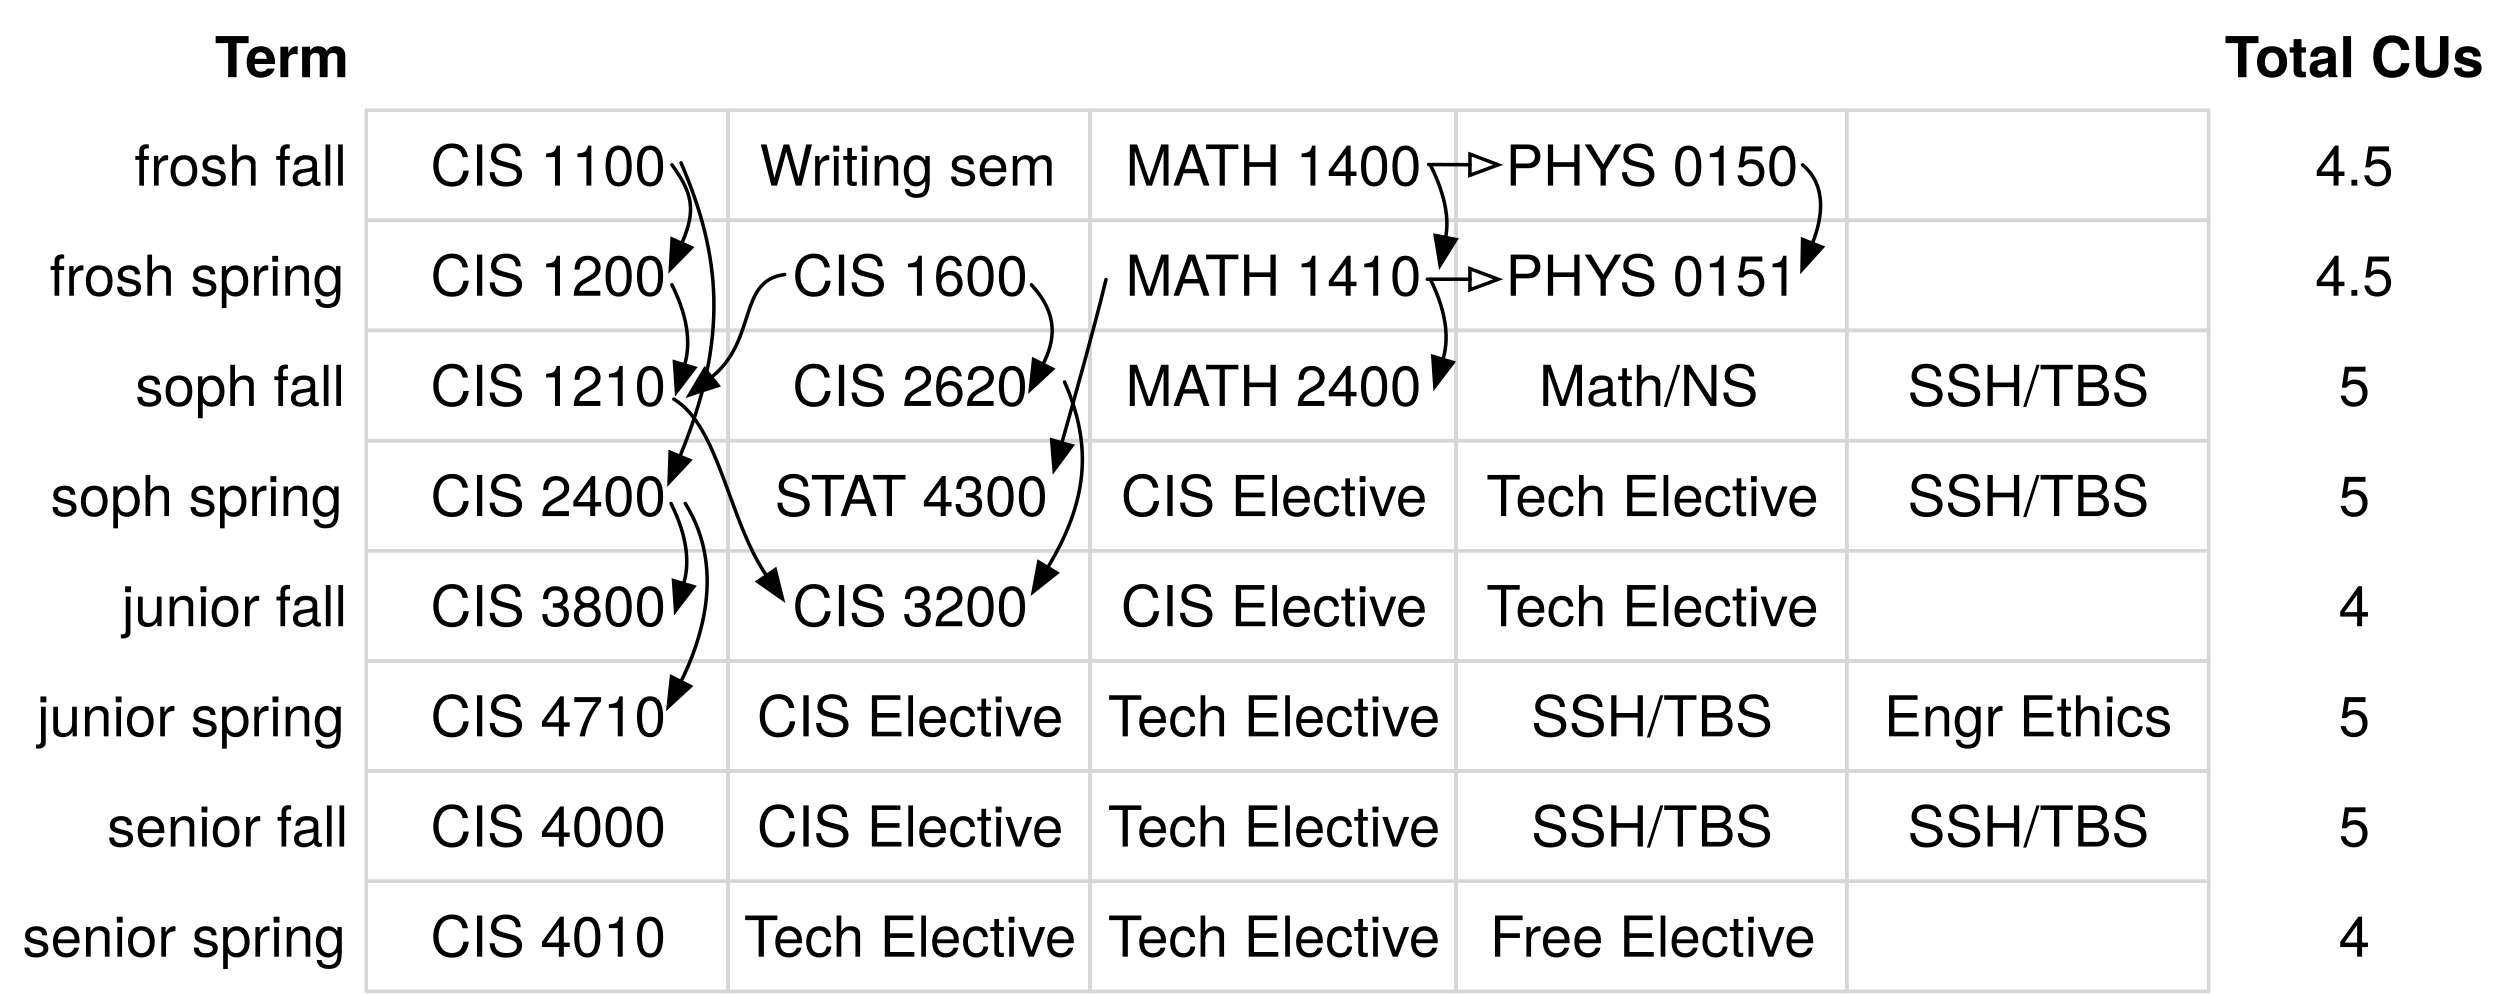
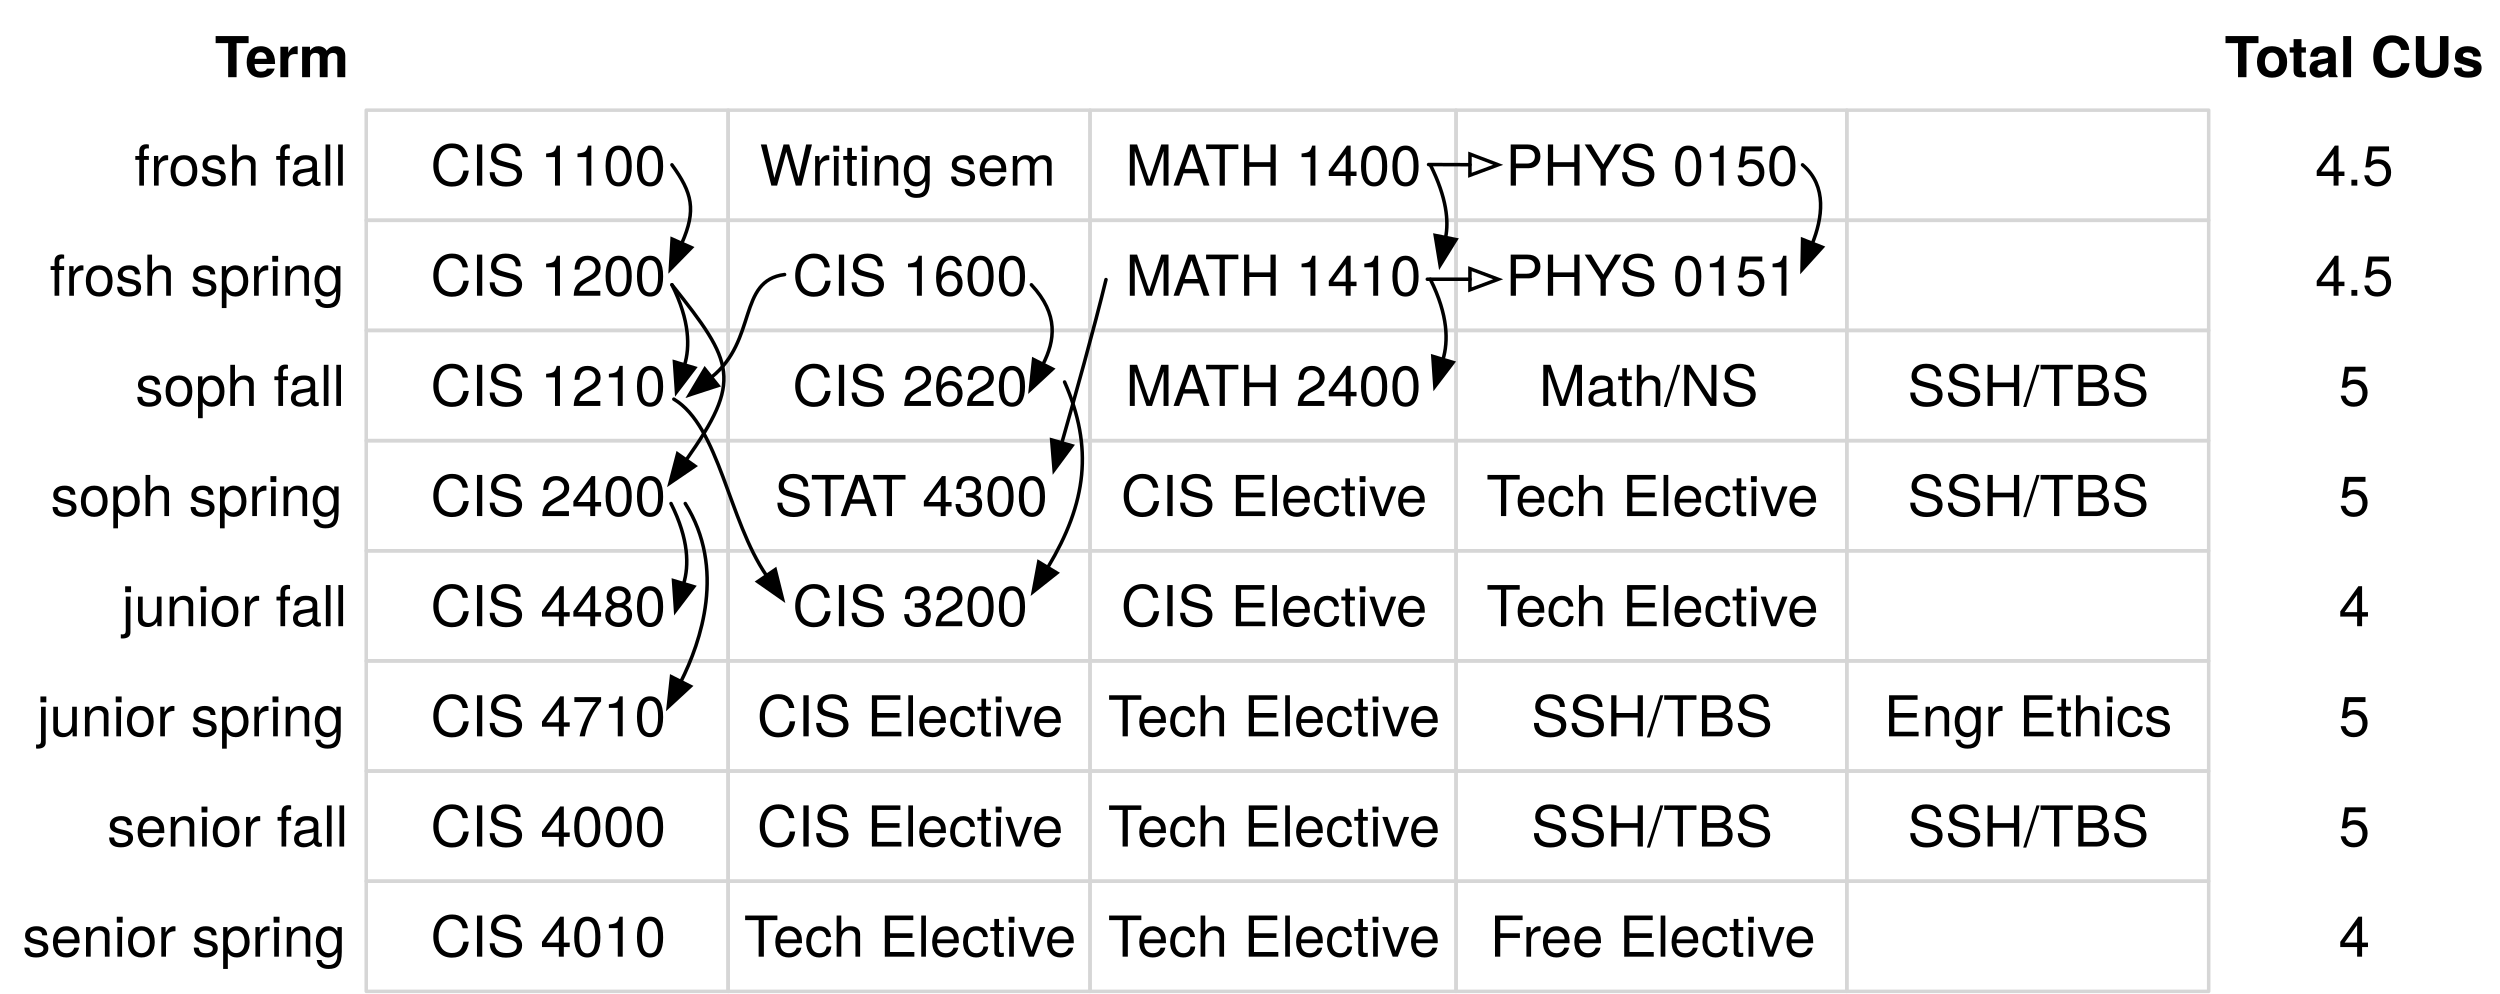
<svg xmlns="http://www.w3.org/2000/svg" version="1.1" viewBox="212.286 234.278 708.624 281.5" width="708.624" height="281.5">
  <defs>
    <marker orient="auto" overflow="visible" markerUnits="strokeWidth" id="FilledArrow_Marker" stroke-linejoin="miter" stroke-miterlimit="10" viewBox="-1 -4 10 8" markerWidth="10" markerHeight="8" color="black">
      <g>
        <path d="M 8 0 L 0 -3 L 0 3 Z" fill="currentColor" stroke="currentColor" stroke-width="1" />
      </g>
    </marker>
    <marker orient="auto" overflow="visible" markerUnits="strokeWidth" id="Arrow_Marker" stroke-linejoin="miter" stroke-miterlimit="10" viewBox="-1 -4 10 8" markerWidth="10" markerHeight="8" color="black">
      <g>
        <path d="M 8 0 L 0 -3 L 0 3 Z" fill="none" stroke="currentColor" stroke-width="1" />
      </g>
    </marker>
  </defs>
-   <g id="canvas" stroke="none" fill="none" stroke-opacity="1" stroke-dasharray="none" fill-opacity="1">
+   <g id="canvas" stroke-opacity="1" fill-opacity="1" stroke="none" fill="none" stroke-dasharray="none">
    <g id="canvas_table">
      <g id="Group_3">
        <g id="Graphic_45">
          <rect x="521.257" y="484.056" width="103.746" height="31.222" stroke="#d6d6d6" stroke-linecap="round" stroke-linejoin="round" stroke-width="1" />
          <text transform="translate(526.3144 490.4429)" fill="black">
            <tspan font-family="Helvetica Neue" font-size="16" fill="black" x="7105427e-19" y="15">Tech Elective</tspan>
          </text>
        </g>
        <g id="Graphic_52">
          <rect x="625.004" y="484.056" width="110.754" height="31.222" stroke="#d6d6d6" stroke-linecap="round" stroke-linejoin="round" stroke-width="1" />
          <text transform="translate(634.6046 490.4429)" fill="black">
            <tspan font-family="Helvetica Neue" font-size="16" fill="black" x="0" y="15">Free Elective</tspan>
          </text>
        </g>
        <g id="Graphic_62">
          <rect x="735.758" y="296.722" width="102.581" height="31.222" stroke="#d6d6d6" stroke-linecap="round" stroke-linejoin="round" stroke-width="1" />
        </g>
        <g id="Graphic_70">
          <text transform="translate(875.1761 427.9985)" fill="black">
            <tspan font-family="Helvetica Neue" font-size="16" fill="black" x="31974423e-20" y="15">5</tspan>
          </text>
        </g>
        <g id="Graphic_19">
          <rect x="316.095" y="327.945" width="102.581" height="31.222" stroke="#d6d6d6" stroke-linecap="round" stroke-linejoin="round" stroke-width="1" />
          <text transform="translate(334.3378 334.3318)" fill="black">
            <tspan font-family="Helvetica Neue" font-size="16" fill="black" x="682121e-18" y="15">CIS 1210</tspan>
          </text>
        </g>
        <g id="Graphic_67">
          <text transform="translate(875.1761 334.3318)" fill="black">
            <tspan font-family="Helvetica Neue" font-size="16" fill="black" x="31974423e-20" y="15">5</tspan>
          </text>
        </g>
        <g id="Graphic_32">
          <rect x="418.676" y="421.611" width="102.581" height="31.222" stroke="#d6d6d6" stroke-linecap="round" stroke-linejoin="round" stroke-width="1" />
          <text transform="translate(426.8627 427.9985)" fill="black">
            <tspan font-family="Helvetica Neue" font-size="16" fill="black" x="0" y="15">CIS Elective</tspan>
          </text>
        </g>
        <g id="Graphic_44">
          <rect x="521.257" y="265.5" width="103.746" height="31.222" stroke="#d6d6d6" stroke-linecap="round" stroke-linejoin="round" stroke-width="1" />
          <text transform="translate(531.3304 271.8874)" fill="black">
            <tspan font-family="Helvetica Neue" font-size="16" fill="black" x="0" y="15">MATH 1400</tspan>
          </text>
        </g>
        <g id="Graphic_30">
          <rect x="418.676" y="359.167" width="102.581" height="31.222" stroke="#d6d6d6" stroke-linecap="round" stroke-linejoin="round" stroke-width="1" />
          <text transform="translate(431.8707 365.554)" fill="black">
            <tspan font-family="Helvetica Neue" font-size="16" fill="black" x="0" y="15">STAT 4300</tspan>
          </text>
        </g>
        <g id="Graphic_51">
          <rect x="625.004" y="265.5" width="110.754" height="31.222" stroke="#d6d6d6" stroke-linecap="round" stroke-linejoin="round" stroke-width="1" />
          <text transform="translate(639.0366 271.8874)" fill="black">
            <tspan font-family="Helvetica Neue" font-size="16" fill="black" x="0" y="15">PHYS 0150</tspan>
          </text>
        </g>
        <g id="Graphic_21">
          <rect x="316.095" y="296.722" width="102.581" height="31.222" stroke="#d6d6d6" stroke-linecap="round" stroke-linejoin="round" stroke-width="1" />
          <text transform="translate(334.3378 303.1096)" fill="black">
            <tspan font-family="Helvetica Neue" font-size="16" fill="black" x="682121e-18" y="15">CIS 1200</tspan>
          </text>
        </g>
        <g id="Graphic_17">
          <text transform="translate(242.6633 459.2207)" fill="black">
            <tspan font-family="Helvetica Neue" font-size="16" fill="black" x="682121e-18" y="15">senior fall</tspan>
          </text>
        </g>
        <g id="Graphic_47">
          <rect x="625.004" y="421.611" width="110.754" height="31.222" stroke="#d6d6d6" stroke-linecap="round" stroke-linejoin="round" stroke-width="1" />
          <text transform="translate(646.3166 427.9985)" fill="black">
            <tspan font-family="Helvetica Neue" font-size="16" fill="black" x="30553338e-20" y="15">SSH/TBS</tspan>
          </text>
        </g>
        <g id="Graphic_50">
          <rect x="625.004" y="359.167" width="110.754" height="31.222" stroke="#d6d6d6" stroke-linecap="round" stroke-linejoin="round" stroke-width="1" />
          <text transform="translate(633.5646 365.554)" fill="black">
            <tspan font-family="Helvetica Neue" font-size="16" fill="black" x="7105427e-19" y="15">Tech Elective</tspan>
          </text>
        </g>
        <g id="Graphic_60">
          <rect x="735.758" y="390.389" width="102.581" height="31.222" stroke="#d6d6d6" stroke-linecap="round" stroke-linejoin="round" stroke-width="1" />
        </g>
        <g id="Graphic_29">
          <rect x="418.676" y="327.945" width="102.581" height="31.222" stroke="#d6d6d6" stroke-linecap="round" stroke-linejoin="round" stroke-width="1" />
          <text transform="translate(436.9187 334.3318)" fill="black">
            <tspan font-family="Helvetica Neue" font-size="16" fill="black" x="682121e-18" y="15">CIS 2620</tspan>
          </text>
        </g>
        <g id="Graphic_43">
          <rect x="521.257" y="421.611" width="103.746" height="31.222" stroke="#d6d6d6" stroke-linecap="round" stroke-linejoin="round" stroke-width="1" />
          <text transform="translate(526.3144 427.9985)" fill="black">
            <tspan font-family="Helvetica Neue" font-size="16" fill="black" x="7105427e-19" y="15">Tech Elective</tspan>
          </text>
        </g>
        <g id="Graphic_2">
          <text transform="translate(273.1913 240.1571)" fill="black">
            <tspan font-family="Helvetica Neue" font-weight="bold" font-size="16" fill="black" x="22737368e-19" y="16">Term</tspan>
          </text>
        </g>
        <g id="Graphic_20">
          <rect x="316.095" y="265.5" width="102.581" height="31.222" stroke="#d6d6d6" stroke-linecap="round" stroke-linejoin="round" stroke-width="1" />
          <text transform="translate(334.3378 271.8874)" fill="black">
            <tspan font-family="Helvetica Neue" font-size="16" fill="black" x="682121e-18" y="15">CIS 1100</tspan>
          </text>
        </g>
        <g id="Graphic_15">
          <text transform="translate(246.8073 396.7763)" fill="black">
            <tspan font-family="Helvetica Neue" font-size="16" fill="black" x="4689582e-19" y="15">junior fall</tspan>
          </text>
        </g>
        <g id="Graphic_59">
          <rect x="735.758" y="421.611" width="102.581" height="31.222" stroke="#d6d6d6" stroke-linecap="round" stroke-linejoin="round" stroke-width="1" />
          <text transform="translate(746.3041 427.9985)" fill="black">
            <tspan font-family="Helvetica Neue" font-size="16" fill="black" x="5968559e-19" y="15">Engr Ethics</tspan>
          </text>
        </g>
        <g id="Graphic_42">
          <rect x="521.257" y="390.389" width="103.746" height="31.222" stroke="#d6d6d6" stroke-linecap="round" stroke-linejoin="round" stroke-width="1" />
          <text transform="translate(530.0264 396.7763)" fill="black">
            <tspan font-family="Helvetica Neue" font-size="16" fill="black" x="0" y="15">CIS Elective</tspan>
          </text>
        </g>
        <g id="Graphic_49">
          <rect x="625.004" y="452.834" width="110.754" height="31.222" stroke="#d6d6d6" stroke-linecap="round" stroke-linejoin="round" stroke-width="1" />
          <text transform="translate(646.3166 459.2207)" fill="black">
            <tspan font-family="Helvetica Neue" font-size="16" fill="black" x="30553338e-20" y="15">SSH/TBS</tspan>
          </text>
        </g>
        <g id="Graphic_46">
          <rect x="625.004" y="327.945" width="110.754" height="31.222" stroke="#d6d6d6" stroke-linecap="round" stroke-linejoin="round" stroke-width="1" />
          <text transform="translate(648.5246 334.3318)" fill="black">
            <tspan font-family="Helvetica Neue" font-size="16" fill="black" x="0" y="15">Math/NS</tspan>
          </text>
        </g>
        <g id="Graphic_34">
          <rect x="418.676" y="484.056" width="102.581" height="31.222" stroke="#d6d6d6" stroke-linecap="round" stroke-linejoin="round" stroke-width="1" />
          <text transform="translate(423.1507 490.4429)" fill="black">
            <tspan font-family="Helvetica Neue" font-size="16" fill="black" x="7105427e-19" y="15">Tech Elective</tspan>
          </text>
        </g>
        <g id="Graphic_38">
          <rect x="521.257" y="452.834" width="103.746" height="31.222" stroke="#d6d6d6" stroke-linecap="round" stroke-linejoin="round" stroke-width="1" />
          <text transform="translate(526.3144 459.2207)" fill="black">
            <tspan font-family="Helvetica Neue" font-size="16" fill="black" x="7105427e-19" y="15">Tech Elective</tspan>
          </text>
        </g>
        <g id="Graphic_58" />
        <g id="Graphic_41" />
        <g id="Graphic_31" />
        <g id="Graphic_68">
          <text transform="translate(875.1761 490.4429)" fill="black">
            <tspan font-family="Helvetica Neue" font-size="16" fill="black" x="31974423e-20" y="15">4</tspan>
          </text>
        </g>
        <g id="Graphic_37">
          <rect x="521.257" y="327.945" width="103.746" height="31.222" stroke="#d6d6d6" stroke-linecap="round" stroke-linejoin="round" stroke-width="1" />
          <text transform="translate(531.3304 334.3318)" fill="black">
            <tspan font-family="Helvetica Neue" font-size="16" fill="black" x="0" y="15">MATH 2400</tspan>
          </text>
        </g>
        <g id="Graphic_35">
          <rect x="418.676" y="296.722" width="102.581" height="31.222" stroke="#d6d6d6" stroke-linecap="round" stroke-linejoin="round" stroke-width="1" />
          <text transform="translate(436.9187 303.1096)" fill="black">
            <tspan font-family="Helvetica Neue" font-size="16" fill="black" x="682121e-18" y="15">CIS 1600</tspan>
          </text>
        </g>
        <g id="Graphic_57">
          <rect x="735.758" y="484.056" width="102.581" height="31.222" stroke="#d6d6d6" stroke-linecap="round" stroke-linejoin="round" stroke-width="1" />
        </g>
        <g id="Graphic_23">
          <rect x="316.095" y="484.056" width="102.581" height="31.222" stroke="#d6d6d6" stroke-linecap="round" stroke-linejoin="round" stroke-width="1" />
          <text transform="translate(334.3378 490.4429)" fill="black">
            <tspan font-family="Helvetica Neue" font-size="16" fill="black" x="682121e-18" y="15">CIS 4010</tspan>
          </text>
        </g>
        <g id="Graphic_27">
          <rect x="316.095" y="421.611" width="102.581" height="31.222" stroke="#d6d6d6" stroke-linecap="round" stroke-linejoin="round" stroke-width="1" />
          <text transform="translate(334.3378 427.9985)" fill="black">
            <tspan font-family="Helvetica Neue" font-size="16" fill="black" x="682121e-18" y="15">CIS 4710</tspan>
          </text>
        </g>
        <g id="Graphic_36">
          <rect x="418.676" y="452.834" width="102.581" height="31.222" stroke="#d6d6d6" stroke-linecap="round" stroke-linejoin="round" stroke-width="1" />
          <text transform="translate(426.8627 459.2207)" fill="black">
            <tspan font-family="Helvetica Neue" font-size="16" fill="black" x="0" y="15">CIS Elective</tspan>
          </text>
        </g>
        <g id="Graphic_26">
          <rect x="316.095" y="359.167" width="102.581" height="31.222" stroke="#d6d6d6" stroke-linecap="round" stroke-linejoin="round" stroke-width="1" />
          <text transform="translate(334.3378 365.554)" fill="black">
            <tspan font-family="Helvetica Neue" font-size="16" fill="black" x="682121e-18" y="15">CIS 2400</tspan>
          </text>
        </g>
        <g id="Graphic_48">
          <rect x="625.004" y="296.722" width="110.754" height="31.222" stroke="#d6d6d6" stroke-linecap="round" stroke-linejoin="round" stroke-width="1" />
          <text transform="translate(639.0366 303.1096)" fill="black">
            <tspan font-family="Helvetica Neue" font-size="16" fill="black" x="0" y="15">PHYS 0151</tspan>
          </text>
        </g>
        <g id="Graphic_39">
          <rect x="521.257" y="359.167" width="103.746" height="31.222" stroke="#d6d6d6" stroke-linecap="round" stroke-linejoin="round" stroke-width="1" />
          <text transform="translate(530.0264 365.554)" fill="black">
            <tspan font-family="Helvetica Neue" font-size="16" fill="black" x="0" y="15">CIS Elective</tspan>
          </text>
        </g>
        <g id="Graphic_25">
          <rect x="316.095" y="390.389" width="102.581" height="31.222" stroke="#d6d6d6" stroke-linecap="round" stroke-linejoin="round" stroke-width="1" />
          <text transform="translate(334.3378 396.7763)" fill="black">
-             <tspan font-family="Helvetica Neue" font-size="16" fill="black" x="682121e-18" y="15">CIS 3800</tspan>
+             <tspan font-family="Helvetica Neue" font-size="16" fill="black" x="682121e-18" y="15">CIS 4480</tspan>
          </text>
        </g>
        <g id="Graphic_65">
          <text transform="translate(868.5041 271.8874)" fill="black">
            <tspan font-family="Helvetica Neue" font-size="16" fill="black" x="7993606e-19" y="15">4.5</tspan>
          </text>
        </g>
        <g id="Graphic_24">
          <rect x="316.095" y="452.834" width="102.581" height="31.222" stroke="#d6d6d6" stroke-linecap="round" stroke-linejoin="round" stroke-width="1" />
          <text transform="translate(334.3378 459.2207)" fill="black">
            <tspan font-family="Helvetica Neue" font-size="16" fill="black" x="682121e-18" y="15">CIS 4000</tspan>
          </text>
        </g>
        <g id="Graphic_13">
          <text transform="translate(250.6473 334.3318)" fill="black">
            <tspan font-family="Helvetica Neue" font-size="16" fill="black" x="0" y="15">soph fall</tspan>
          </text>
        </g>
        <g id="Graphic_14">
          <text transform="translate(226.6313 365.554)" fill="black">
            <tspan font-family="Helvetica Neue" font-size="16" fill="black" x="0" y="15">soph spring</tspan>
          </text>
        </g>
        <g id="Graphic_72">
          <text transform="translate(868.5041 303.1096)" fill="black">
            <tspan font-family="Helvetica Neue" font-size="16" fill="black" x="7993606e-19" y="15">4.5</tspan>
          </text>
        </g>
        <g id="Graphic_71">
          <text transform="translate(875.1761 396.7763)" fill="black">
            <tspan font-family="Helvetica Neue" font-size="16" fill="black" x="31974423e-20" y="15">4</tspan>
          </text>
        </g>
        <g id="Graphic_54">
          <rect x="625.004" y="390.389" width="110.754" height="31.222" stroke="#d6d6d6" stroke-linecap="round" stroke-linejoin="round" stroke-width="1" />
          <text transform="translate(633.5646 396.7763)" fill="black">
            <tspan font-family="Helvetica Neue" font-size="16" fill="black" x="7105427e-19" y="15">Tech Elective</tspan>
          </text>
        </g>
        <g id="Graphic_16">
          <text transform="translate(222.7913 427.9985)" fill="black">
            <tspan font-family="Helvetica Neue" font-size="16" fill="black" x="0" y="15">junior spring</tspan>
          </text>
        </g>
        <g id="Graphic_56">
          <rect x="735.758" y="327.945" width="102.581" height="31.222" stroke="#d6d6d6" stroke-linecap="round" stroke-linejoin="round" stroke-width="1" />
          <text transform="translate(752.9841 334.3318)" fill="black">
            <tspan font-family="Helvetica Neue" font-size="16" fill="black" x="30553338e-20" y="15">SSH/TBS</tspan>
          </text>
        </g>
        <g id="Graphic_33">
          <rect x="418.676" y="265.5" width="102.581" height="31.222" stroke="#d6d6d6" stroke-linecap="round" stroke-linejoin="round" stroke-width="1" />
          <text transform="translate(427.5827 271.8874)" fill="black">
            <tspan font-family="Helvetica Neue" font-size="16" fill="black" x="14210855e-21" y="15">Writing sem</tspan>
          </text>
        </g>
        <g id="Graphic_64">
          <text transform="translate(875.1761 365.554)" fill="black">
            <tspan font-family="Helvetica Neue" font-size="16" fill="black" x="31974423e-20" y="15">5</tspan>
          </text>
        </g>
        <g id="Graphic_40">
          <rect x="521.257" y="296.722" width="103.746" height="31.222" stroke="#d6d6d6" stroke-linecap="round" stroke-linejoin="round" stroke-width="1" />
          <text transform="translate(531.3304 303.1096)" fill="black">
            <tspan font-family="Helvetica Neue" font-size="16" fill="black" x="0" y="15">MATH 1410</tspan>
          </text>
        </g>
        <g id="Graphic_66">
          <text transform="translate(875.1761 459.2207)" fill="black">
            <tspan font-family="Helvetica Neue" font-size="16" fill="black" x="31974423e-20" y="15">5</tspan>
          </text>
        </g>
        <g id="Graphic_18">
          <text transform="translate(218.6473 490.4429)" fill="black">
            <tspan font-family="Helvetica Neue" font-size="16" fill="black" x="0" y="15">senior spring</tspan>
          </text>
        </g>
        <g id="Graphic_28">
          <rect x="418.676" y="390.389" width="102.581" height="31.222" stroke="#d6d6d6" stroke-linecap="round" stroke-linejoin="round" stroke-width="1" />
          <text transform="translate(436.9187 396.7763)" fill="black">
            <tspan font-family="Helvetica Neue" font-size="16" fill="black" x="682121e-18" y="15">CIS 3200</tspan>
          </text>
        </g>
        <g id="Graphic_61">
          <rect x="735.758" y="452.834" width="102.581" height="31.222" stroke="#d6d6d6" stroke-linecap="round" stroke-linejoin="round" stroke-width="1" />
          <text transform="translate(752.9841 459.2207)" fill="black">
            <tspan font-family="Helvetica Neue" font-size="16" fill="black" x="30553338e-20" y="15">SSH/TBS</tspan>
          </text>
        </g>
        <g id="Graphic_55">
          <rect x="735.758" y="265.5" width="102.581" height="31.222" stroke="#d6d6d6" stroke-linecap="round" stroke-linejoin="round" stroke-width="1" />
        </g>
        <g id="Graphic_22" />
        <g id="Graphic_53" />
        <g id="Graphic_63">
          <rect x="735.758" y="359.167" width="102.581" height="31.222" stroke="#d6d6d6" stroke-linecap="round" stroke-linejoin="round" stroke-width="1" />
          <text transform="translate(752.9841 365.554)" fill="black">
            <tspan font-family="Helvetica Neue" font-size="16" fill="black" x="30553338e-20" y="15">SSH/TBS</tspan>
          </text>
        </g>
        <g id="Graphic_11">
          <text transform="translate(250.3593 271.8874)" fill="black">
            <tspan font-family="Helvetica Neue" font-size="16" fill="black" x="0" y="15">frosh fall</tspan>
          </text>
        </g>
        <g id="Graphic_12">
          <text transform="translate(226.3433 303.1096)" fill="black">
            <tspan font-family="Helvetica Neue" font-size="16" fill="black" x="4121148e-19" y="15">frosh spring</tspan>
          </text>
        </g>
        <g id="Graphic_69">
          <text transform="translate(842.8881 240.1571)" fill="black">
            <tspan font-family="Helvetica Neue" font-weight="bold" font-size="16" fill="black" x="781597e-18" y="16">Total CUs</tspan>
          </text>
        </g>
      </g>
    </g>
    <g id="canvas_arrows">
      <g id="Line_84">
        <path d="M 402.748 315 C 407.877 325.257 407.836 332.695 406.331 337.713" marker-end="url(#FilledArrow_Marker)" stroke="black" stroke-linecap="round" stroke-linejoin="round" stroke-width="1" />
      </g>
      <g id="Line_85">
        <path d="M 402.485 377 C 407.613 387.257 407.572 394.695 406.067 399.713" marker-end="url(#FilledArrow_Marker)" stroke="black" stroke-linecap="round" stroke-linejoin="round" stroke-width="1" />
      </g>
      <g id="Line_86">
        <path d="M 406.529 377 C 418.095 395.404 410.99 416.132 405.294 427.464" marker-end="url(#FilledArrow_Marker)" stroke="black" stroke-linecap="round" stroke-linejoin="round" stroke-width="1" />
      </g>
      <g id="Line_88">
        <path d="M 504.634 315 C 512.5 323.492 511.283 330.841 507.929 337.533" marker-end="url(#FilledArrow_Marker)" stroke="black" stroke-linecap="round" stroke-linejoin="round" stroke-width="1" />
      </g>
      <g id="Line_89">
        <path d="M 514.043 342.553 C 522.208 361.112 520.338 376.757 509.277 395.136" marker-end="url(#FilledArrow_Marker)" stroke="black" stroke-linecap="round" stroke-linejoin="round" stroke-width="1" />
      </g>
      <g id="Line_90">
        <path d="M 402.748 281 C 408.503 288.931 409.723 293.783 405.534 303.248" marker-end="url(#FilledArrow_Marker)" stroke="black" stroke-linecap="round" stroke-linejoin="round" stroke-width="1" />
      </g>
      <g id="Line_91">
        <path d="M 617.712 281 C 622.398 290.372 622.951 297.036 622.041 301.599" marker-end="url(#FilledArrow_Marker)" stroke="black" stroke-linecap="round" stroke-linejoin="round" stroke-width="1" />
      </g>
      <g id="Line_92">
        <path d="M 617.712 313.441 C 622.841 323.697 622.8 331.135 621.295 336.154" marker-end="url(#FilledArrow_Marker)" stroke="black" stroke-linecap="round" stroke-linejoin="round" stroke-width="1" />
      </g>
      <g id="Line_94">
        <path d="M 525.78 313.526 C 522.513 327.046 516.692 347.78 513.263 359.798" marker-end="url(#FilledArrow_Marker)" stroke="black" stroke-linecap="round" stroke-linejoin="round" stroke-width="1" />
      </g>
      <g id="Line_95">
-         <path d="M 405.326 280.426 C 416.561 306.54 419.009 329.977 405.014 363.615" marker-end="url(#FilledArrow_Marker)" stroke="black" stroke-linecap="round" stroke-linejoin="round" stroke-width="1" />
+         <path d="M 402.748 315 C 420.459 337.129 422.668 342.137 406.795 364.647" marker-end="url(#FilledArrow_Marker)" stroke="black" stroke-linecap="round" stroke-linejoin="round" stroke-width="1" />
      </g>
      <g id="Line_96">
        <path d="M 723.217 281 C 730.397 287.033 728.727 296.393 726.013 303.256" marker-end="url(#FilledArrow_Marker)" stroke="black" stroke-linecap="round" stroke-linejoin="round" stroke-width="1" />
      </g>
      <g id="Line_97">
        <path d="M 434.677 312.097 C 421.293 313.816 427.02 330.761 413.938 341.219" marker-end="url(#FilledArrow_Marker)" stroke="black" stroke-linecap="round" stroke-linejoin="round" stroke-width="1" />
      </g>
      <g id="Line_172">
        <path d="M 403.286 347.418 C 416.174 355.15 418.751 381.729 429.551 397.432" marker-end="url(#FilledArrow_Marker)" stroke="black" stroke-linecap="round" stroke-linejoin="round" stroke-width="1" />
      </g>
      <g id="Line_173">
        <line x1="617.215" y1="280.919" x2="628.941" y2="280.963" marker-end="url(#Arrow_Marker)" stroke="black" stroke-linecap="round" stroke-linejoin="round" stroke-width="1" />
      </g>
      <g id="Line_174">
        <line x1="616.861" y1="313.423" x2="628.941" y2="313.432" marker-end="url(#Arrow_Marker)" stroke="black" stroke-linecap="round" stroke-linejoin="round" stroke-width="1" />
      </g>
    </g>
  </g>
</svg>
